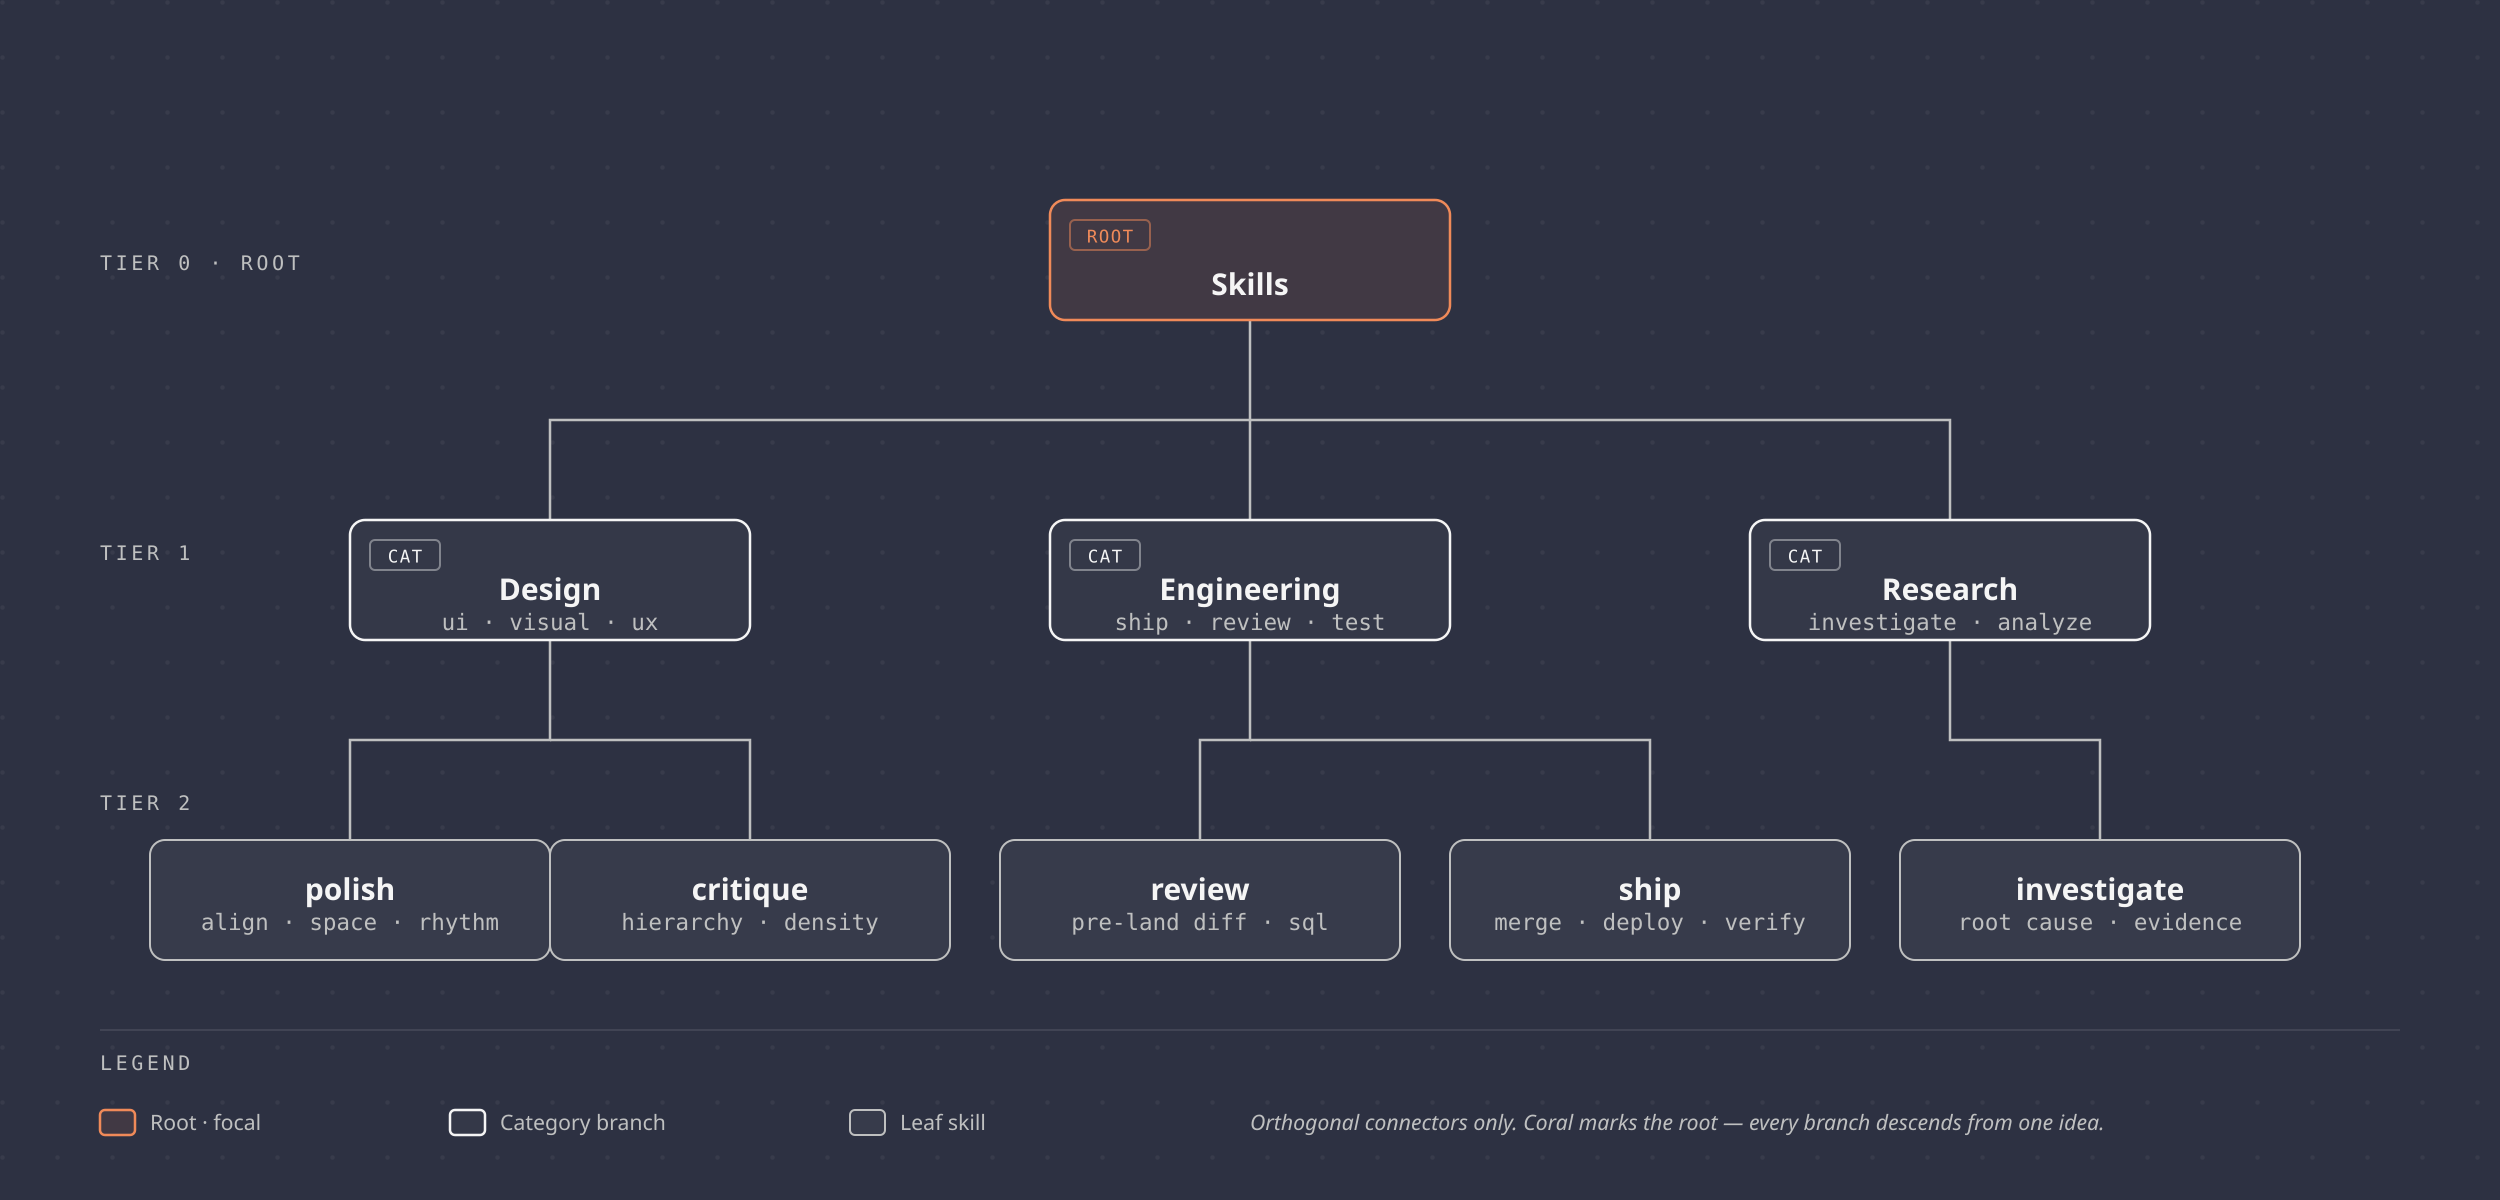
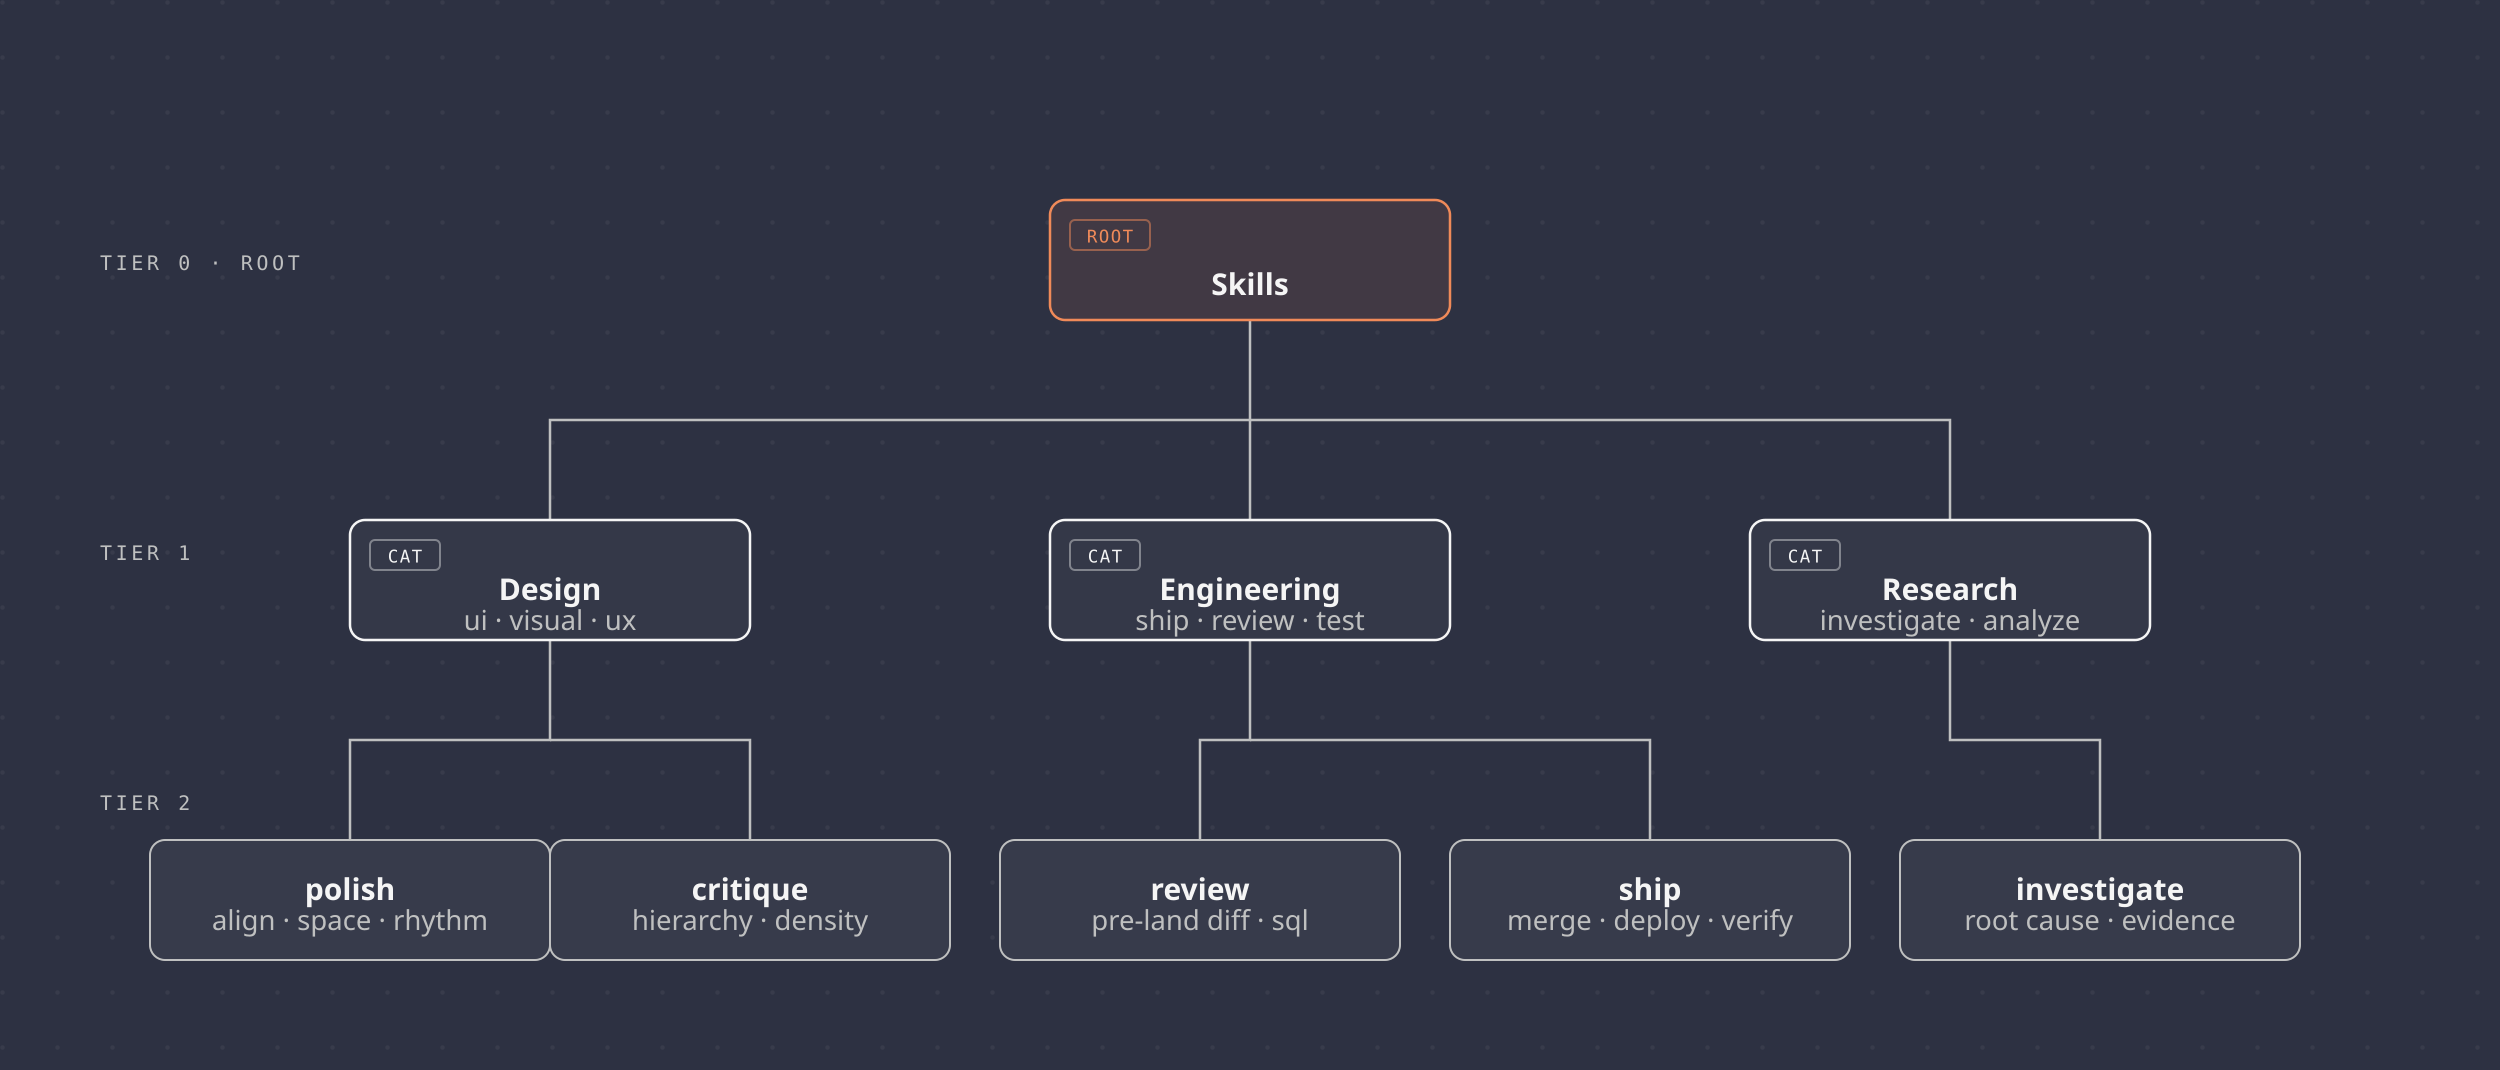
- <svg xmlns="http://www.w3.org/2000/svg" viewBox="0 0 1000 480" role="img" aria-labelledby="tree-dark-title tree-dark-desc">
+ <svg xmlns="http://www.w3.org/2000/svg" viewBox="0 0 1000 428" role="img" aria-labelledby="tree-dark-title tree-dark-desc">
  <defs>
    <style>
/* page-css */
@font-face { font-family: 'Amazon Ember'; font-weight: 300; font-style: normal; src: local('Amazon Ember Light'), local('Amazon Ember'); }
@font-face { font-family: 'Amazon Ember'; font-weight: 400; font-style: normal; src: local('Amazon Ember'); }
@font-face { font-family: 'Amazon Ember'; font-weight: 400; font-style: italic; src: local('Amazon Ember Italic'), local('Amazon Ember'); }
@font-face { font-family: 'Amazon Ember'; font-weight: 600; font-style: normal; src: local('Amazon Ember Medium'), local('Amazon Ember'); }
@font-face { font-family: 'Amazon Ember'; font-weight: 700; font-style: normal; src: local('Amazon Ember Bold'), local('Amazon Ember'); }
@font-face { font-family: 'Amazon Ember'; font-weight: 800; font-style: normal; src: local('Amazon Ember Heavy'), local('Amazon Ember'); }
@font-face { font-family: 'Amazon Ember Mono'; font-weight: 400; font-style: normal; src: local('Amazon Ember Mono'); }
@font-face { font-family: 'Amazon Ember Mono'; font-weight: 700; font-style: normal; src: local('Amazon Ember Mono Bold'), local('Amazon Ember Mono'); }
/* /page-css */
    </style>
    <pattern id="dots" width="22" height="22" patternUnits="userSpaceOnUse">
      <circle cx="1" cy="1" r="0.9" fill="rgba(245,245,245,0.10)" />
    </pattern>
  </defs>
  <rect width="100%" height="100%" fill="#2d3142" />
  <rect width="100%" height="100%" fill="url(#dots)" opacity="0.55" />
  <text x="40" y="108" fill="#bfc0c0" font-size="8" font-family="'Geist Mono', monospace" letter-spacing="0.18em">TIER 0 · ROOT</text>
  <text x="40" y="224" fill="#bfc0c0" font-size="8" font-family="'Geist Mono', monospace" letter-spacing="0.18em" text-anchor="start">TIER 1</text>
  <text x="40" y="324" fill="#bfc0c0" font-size="8" font-family="'Geist Mono', monospace" letter-spacing="0.18em" text-anchor="start">TIER 2</text>
  <path d="M 500 128 L 500 168 L 220 168 L 220 208" fill="none" stroke="#bfc0c0" stroke-width="1" />
  <path d="M 500 168 L 500 208" fill="none" stroke="#bfc0c0" stroke-width="1" />
  <path d="M 500 168 L 780 168 L 780 208" fill="none" stroke="#bfc0c0" stroke-width="1" />
  <path d="M 220 256 L 220 296 L 140 296 L 140 336" fill="none" stroke="#bfc0c0" stroke-width="1" />
  <path d="M 220 296 L 300 296 L 300 336" fill="none" stroke="#bfc0c0" stroke-width="1" />
  <path d="M 500 256 L 500 296 L 480 296 L 480 336" fill="none" stroke="#bfc0c0" stroke-width="1" />
  <path d="M 500 296 L 660 296 L 660 336" fill="none" stroke="#bfc0c0" stroke-width="1" />
  <path d="M 780 256 L 780 296 L 840 296 L 840 336" fill="none" stroke="#bfc0c0" stroke-width="1" />
  <rect x="420" y="80" width="160" height="48" rx="6" fill="#2d3142" />
  <rect x="420" y="80" width="160" height="48" rx="6" fill="rgba(240,138,89,0.10)" stroke="#f08a59" stroke-width="1" />
  <rect x="428" y="88" width="32" height="12" rx="2" fill="transparent" stroke="rgba(240,138,89,0.50)" stroke-width="0.8" />
  <text x="444" y="97" fill="#f08a59" font-size="7" font-family="'Geist Mono', monospace" text-anchor="middle" letter-spacing="0.08em">ROOT</text>
  <text x="500" y="118" fill="#f5f5f5" font-size="12" font-weight="600" font-family="'Geist', sans-serif" text-anchor="middle">Skills</text>
  <rect x="140" y="208" width="160" height="48" rx="6" fill="#2d3142" />
  <rect x="140" y="208" width="160" height="48" rx="6" fill="rgba(245,245,245,0.04)" stroke="#f5f5f5" stroke-width="1" />
  <rect x="148" y="216" width="28" height="12" rx="2" fill="transparent" stroke="rgba(245,245,245,0.40)" stroke-width="0.8" />
  <text x="162" y="225" fill="#f5f5f5" font-size="7" font-family="'Geist Mono', monospace" text-anchor="middle" letter-spacing="0.08em">CAT</text>
  <text x="220" y="240" fill="#f5f5f5" font-size="12" font-weight="600" font-family="'Geist', sans-serif" text-anchor="middle">Design</text>
-   <text x="220" y="252" fill="#bfc0c0" font-size="9" font-family="'Geist Mono', monospace" text-anchor="middle">ui · visual · ux</text>
+   <text x="220" y="252" fill="#bfc0c0" font-size="11" font-family="'Geist', sans-serif" text-anchor="middle">ui · visual · ux</text>
  <rect x="420" y="208" width="160" height="48" rx="6" fill="#2d3142" />
  <rect x="420" y="208" width="160" height="48" rx="6" fill="rgba(245,245,245,0.04)" stroke="#f5f5f5" stroke-width="1" />
  <rect x="428" y="216" width="28" height="12" rx="2" fill="transparent" stroke="rgba(245,245,245,0.40)" stroke-width="0.8" />
  <text x="442" y="225" fill="#f5f5f5" font-size="7" font-family="'Geist Mono', monospace" text-anchor="middle" letter-spacing="0.08em">CAT</text>
  <text x="500" y="240" fill="#f5f5f5" font-size="12" font-weight="600" font-family="'Geist', sans-serif" text-anchor="middle">Engineering</text>
-   <text x="500" y="252" fill="#bfc0c0" font-size="9" font-family="'Geist Mono', monospace" text-anchor="middle">ship · review · test</text>
+   <text x="500" y="252" fill="#bfc0c0" font-size="11" font-family="'Geist', sans-serif" text-anchor="middle">ship · review · test</text>
  <rect x="700" y="208" width="160" height="48" rx="6" fill="#2d3142" />
  <rect x="700" y="208" width="160" height="48" rx="6" fill="rgba(245,245,245,0.04)" stroke="#f5f5f5" stroke-width="1" />
  <rect x="708" y="216" width="28" height="12" rx="2" fill="transparent" stroke="rgba(245,245,245,0.40)" stroke-width="0.8" />
  <text x="722" y="225" fill="#f5f5f5" font-size="7" font-family="'Geist Mono', monospace" text-anchor="middle" letter-spacing="0.08em">CAT</text>
  <text x="780" y="240" fill="#f5f5f5" font-size="12" font-weight="600" font-family="'Geist', sans-serif" text-anchor="middle">Research</text>
-   <text x="780" y="252" fill="#bfc0c0" font-size="9" font-family="'Geist Mono', monospace" text-anchor="middle">investigate · analyze</text>
+   <text x="780" y="252" fill="#bfc0c0" font-size="11" font-family="'Geist', sans-serif" text-anchor="middle">investigate · analyze</text>
  <rect x="60" y="336" width="160" height="48" rx="6" fill="#2d3142" />
  <rect x="60" y="336" width="160" height="48" rx="6" fill="rgba(245,245,245,0.05)" stroke="#bfc0c0" stroke-width="0.8" />
  <text x="140" y="360" fill="#f5f5f5" font-size="12" font-weight="600" font-family="'Geist', sans-serif" text-anchor="middle">polish</text>
-   <text x="140" y="372" fill="#bfc0c0" font-size="9" font-family="'Geist Mono', monospace" text-anchor="middle">align · space · rhythm</text>
+   <text x="140" y="372" fill="#bfc0c0" font-size="11" font-family="'Geist', sans-serif" text-anchor="middle">align · space · rhythm</text>
  <rect x="220" y="336" width="160" height="48" rx="6" fill="#2d3142" />
  <rect x="220" y="336" width="160" height="48" rx="6" fill="rgba(245,245,245,0.05)" stroke="#bfc0c0" stroke-width="0.8" />
  <text x="300" y="360" fill="#f5f5f5" font-size="12" font-weight="600" font-family="'Geist', sans-serif" text-anchor="middle">critique</text>
-   <text x="300" y="372" fill="#bfc0c0" font-size="9" font-family="'Geist Mono', monospace" text-anchor="middle">hierarchy · density</text>
+   <text x="300" y="372" fill="#bfc0c0" font-size="11" font-family="'Geist', sans-serif" text-anchor="middle">hierarchy · density</text>
  <rect x="400" y="336" width="160" height="48" rx="6" fill="#2d3142" />
  <rect x="400" y="336" width="160" height="48" rx="6" fill="rgba(245,245,245,0.05)" stroke="#bfc0c0" stroke-width="0.8" />
  <text x="480" y="360" fill="#f5f5f5" font-size="12" font-weight="600" font-family="'Geist', sans-serif" text-anchor="middle">review</text>
-   <text x="480" y="372" fill="#bfc0c0" font-size="9" font-family="'Geist Mono', monospace" text-anchor="middle">pre-land diff · sql</text>
+   <text x="480" y="372" fill="#bfc0c0" font-size="11" font-family="'Geist', sans-serif" text-anchor="middle">pre-land diff · sql</text>
  <rect x="580" y="336" width="160" height="48" rx="6" fill="#2d3142" />
  <rect x="580" y="336" width="160" height="48" rx="6" fill="rgba(245,245,245,0.05)" stroke="#bfc0c0" stroke-width="0.8" />
  <text x="660" y="360" fill="#f5f5f5" font-size="12" font-weight="600" font-family="'Geist', sans-serif" text-anchor="middle">ship</text>
-   <text x="660" y="372" fill="#bfc0c0" font-size="9" font-family="'Geist Mono', monospace" text-anchor="middle">merge · deploy · verify</text>
+   <text x="660" y="372" fill="#bfc0c0" font-size="11" font-family="'Geist', sans-serif" text-anchor="middle">merge · deploy · verify</text>
  <rect x="760" y="336" width="160" height="48" rx="6" fill="#2d3142" />
  <rect x="760" y="336" width="160" height="48" rx="6" fill="rgba(245,245,245,0.05)" stroke="#bfc0c0" stroke-width="0.8" />
  <text x="840" y="360" fill="#f5f5f5" font-size="12" font-weight="600" font-family="'Geist', sans-serif" text-anchor="middle">investigate</text>
-   <text x="840" y="372" fill="#bfc0c0" font-size="9" font-family="'Geist Mono', monospace" text-anchor="middle">root cause · evidence</text>
-   <line x1="40" y1="412" x2="960" y2="412" stroke="rgba(245,245,245,0.10)" stroke-width="0.8" />
-   <text x="40" y="428" fill="#bfc0c0" font-size="8" font-family="'Geist Mono', monospace" letter-spacing="0.18em">LEGEND</text>
-   <rect x="40" y="444" width="14" height="10" rx="2" fill="rgba(240,138,89,0.10)" stroke="#f08a59" stroke-width="1" />
-   <text x="60" y="452" fill="#bfc0c0" font-size="8.5" font-family="'Geist', sans-serif">Root · focal</text>
-   <rect x="180" y="444" width="14" height="10" rx="2" fill="rgba(245,245,245,0.04)" stroke="#f5f5f5" stroke-width="1" />
-   <text x="200" y="452" fill="#bfc0c0" font-size="8.5" font-family="'Geist', sans-serif">Category branch</text>
-   <rect x="340" y="444" width="14" height="10" rx="2" fill="rgba(245,245,245,0.05)" stroke="#bfc0c0" stroke-width="0.8" />
-   <text x="360" y="452" fill="#bfc0c0" font-size="8.5" font-family="'Geist', sans-serif">Leaf skill</text>
-   <text x="500" y="452" fill="#bfc0c0" font-size="8.5" font-family="'Geist', sans-serif" font-style="italic">Orthogonal connectors only. Coral marks the root — every branch descends from one idea.</text>
+   <text x="840" y="372" fill="#bfc0c0" font-size="11" font-family="'Geist', sans-serif" text-anchor="middle">root cause · evidence</text>
</svg>
